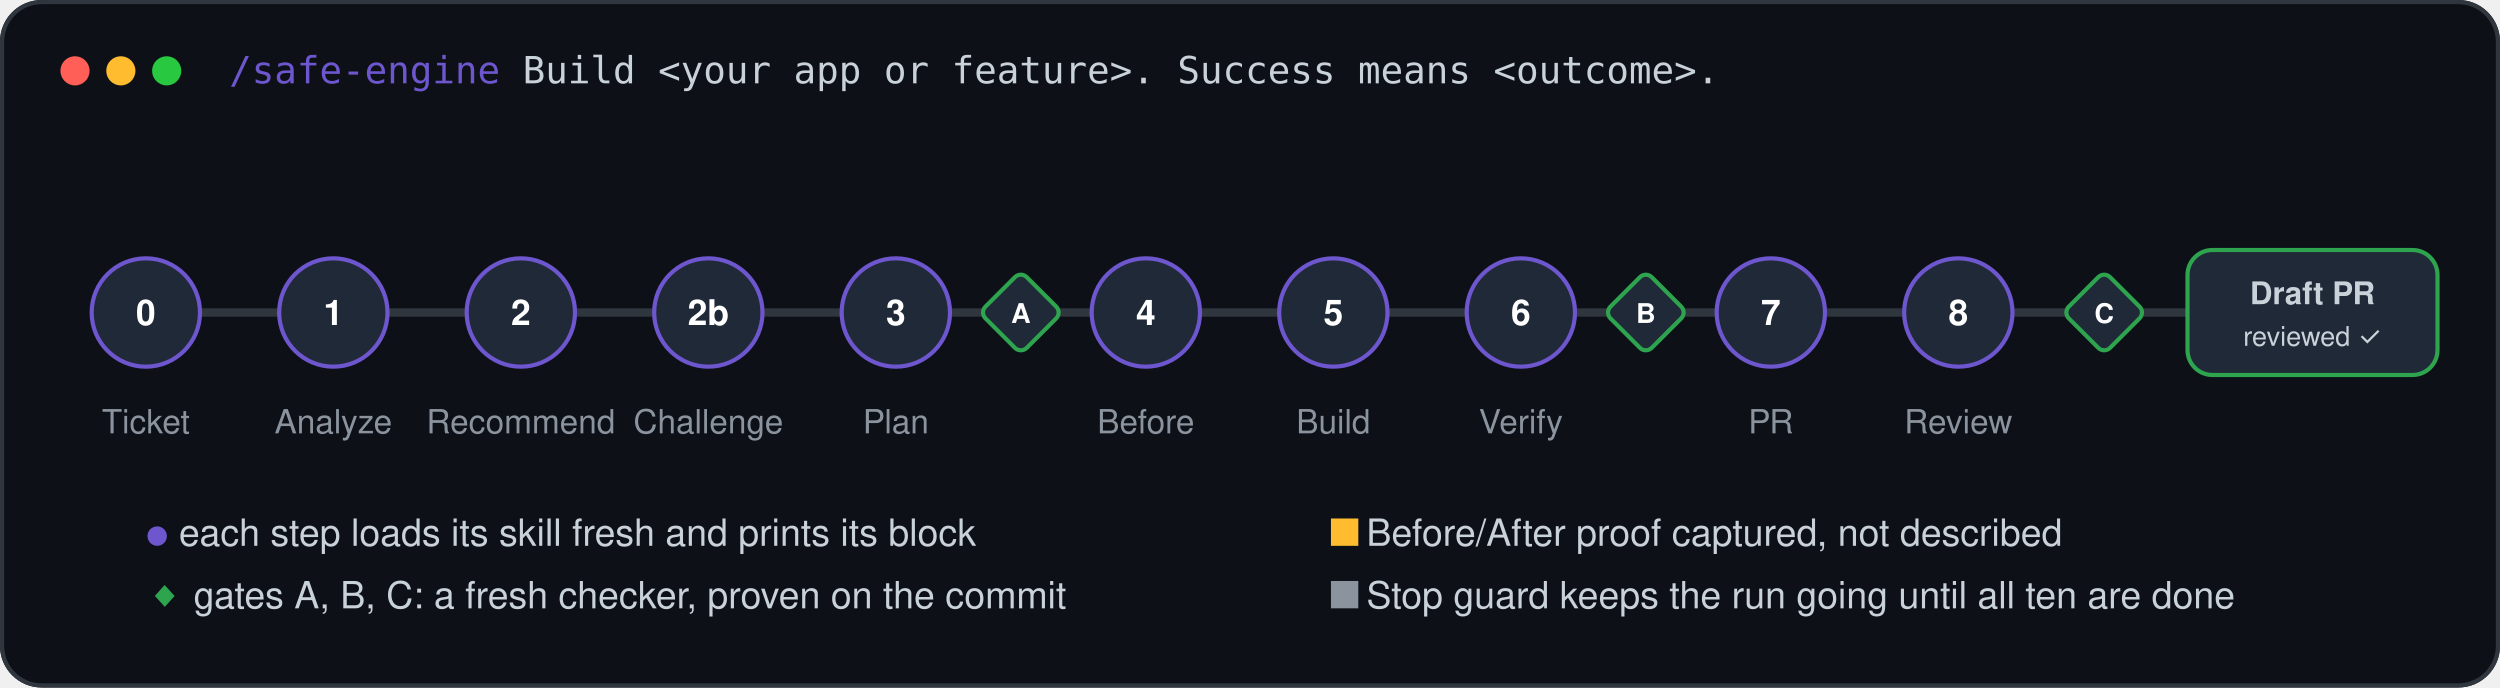
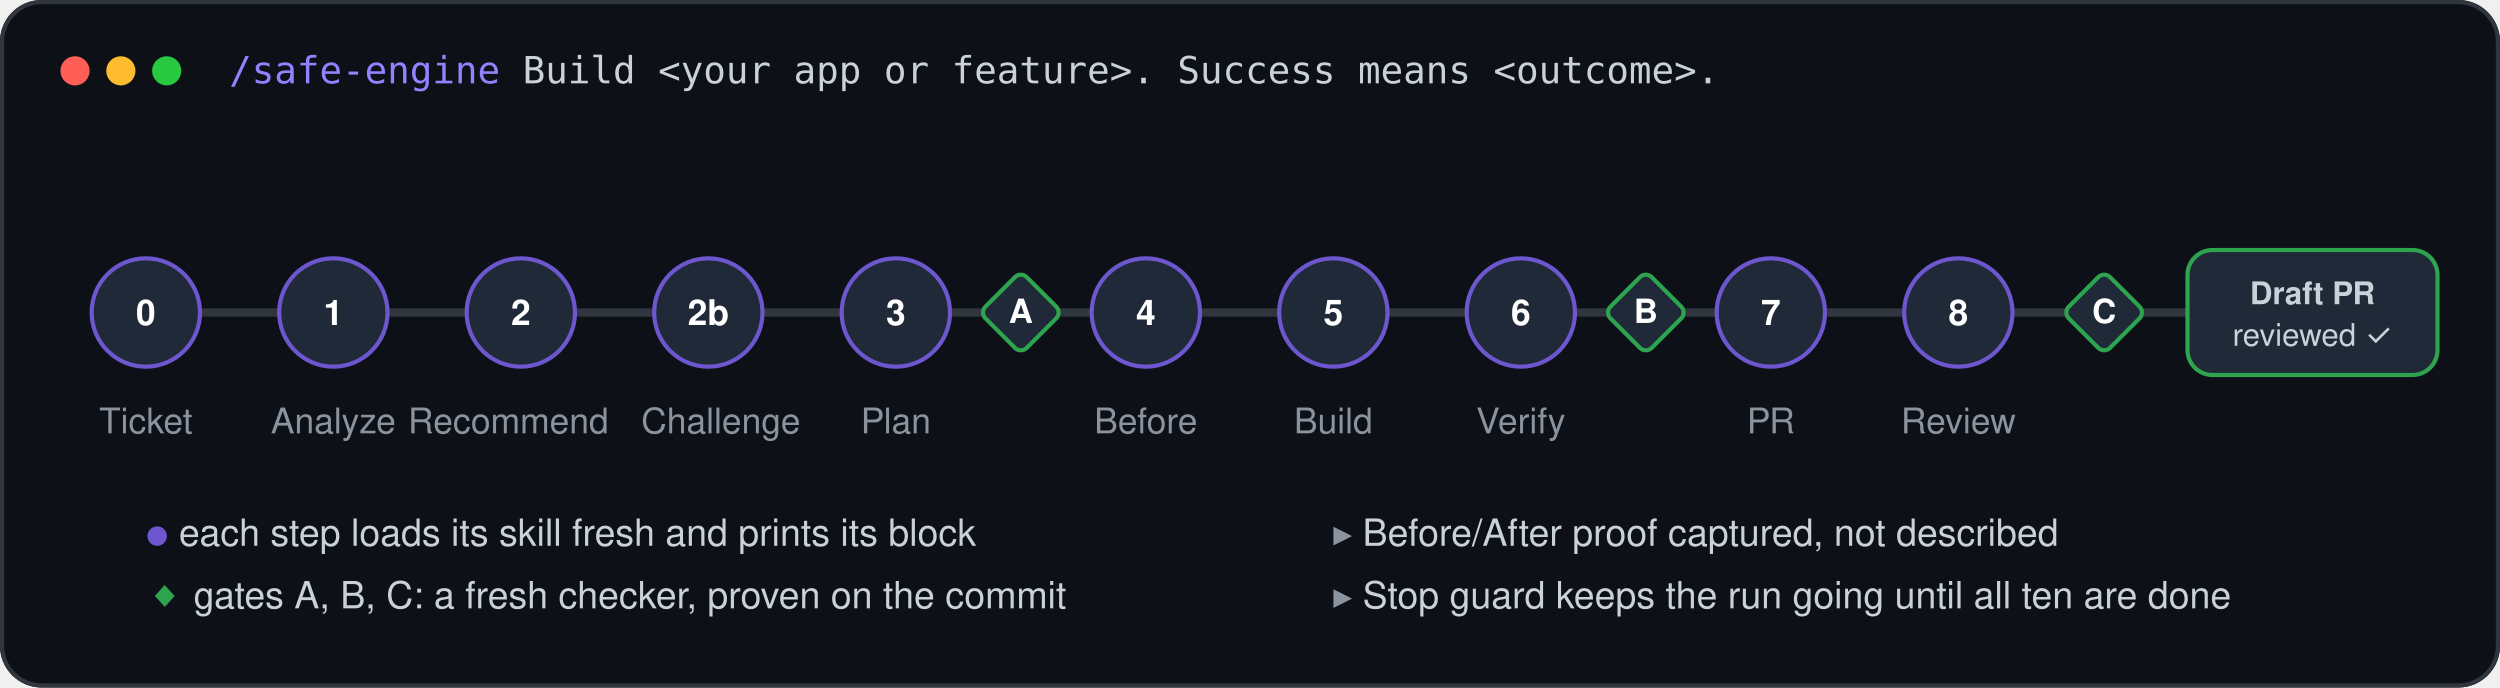
<svg xmlns="http://www.w3.org/2000/svg" viewBox="0 0 1200 330" width="1200" height="330" role="img" aria-labelledby="t d">
  <style>
text{font-family:-apple-system,"Segoe UI",Helvetica,Arial,sans-serif;fill:#c9d1d9}
.mono{font-family:ui-monospace,SFMono-Regular,Menlo,Consolas,monospace}
.n{font-size:17px;font-weight:700;fill:#fff;text-anchor:middle}
- .l{font-size:16px;text-anchor:middle;fill:#8b949e}
- .g{font-size:13px;font-weight:700;fill:#fff;text-anchor:middle}
+ .l{font-size:17px;text-anchor:middle;fill:#8b949e}
+ .g{font-size:16px;font-weight:700;fill:#fff;text-anchor:middle}
.st{fill:#1f2937;stroke:#6E56CF;stroke-width:2;animation:lit 8s infinite both}
.gt{fill:#1f2937;stroke:#2EA44F;stroke-width:2;animation:pass 8s infinite both}
.pr{fill:#1f2937;stroke:#2EA44F;stroke-width:2;animation:pass 8s infinite both;animation-delay:5.4s}
.track{stroke:#30363d;stroke-width:4}
.flow{stroke:#6E56CF;stroke-width:4;stroke-dasharray:1000;stroke-dashoffset:1000;animation:run 8s linear infinite}
@keyframes lit{0%,4%{fill:#1f2937}8%,88%{fill:#6E56CF}100%{fill:#1f2937}}
@keyframes pass{0%,4%{fill:#1f2937}8%,88%{fill:#2EA44F}100%{fill:#1f2937}}
@keyframes run{0%{stroke-dashoffset:1000}70%,90%{stroke-dashoffset:0}100%{stroke-dashoffset:1000}}
@media (prefers-reduced-motion:reduce){.st,.gt,.pr,.flow{animation:none}.st{fill:#6E56CF}.gt,.pr{fill:#2EA44F}.flow{stroke-dashoffset:0}}
</style>
  <rect width="1200" height="330" rx="20" fill="#0d1117" />
  <rect x="1" y="1" width="1198" height="328" rx="19" fill="none" stroke="#30363d" stroke-width="2" />
  <circle cx="36" cy="34" r="7" fill="#ff5f57" />
  <circle cx="58" cy="34" r="7" fill="#febc2e" />
  <circle cx="80" cy="34" r="7" fill="#28c840" />
  <text x="110" y="40" class="mono" font-size="18">
-     <tspan fill="#6E56CF">/safe-engine</tspan> Build &lt;your app or feature&gt;. Success means &lt;outcome&gt;.</text>
+     <tspan fill="#9580ff">/safe-engine</tspan> Build &lt;your app or feature&gt;. Success means &lt;outcome&gt;.</text>
  <line x1="70" y1="150" x2="1070" y2="150" class="track" />
  <line x1="70" y1="150" x2="1070" y2="150" class="flow" />
  <g>
    <circle cx="70" cy="150" r="26" class="st" style="animation-delay:0s" />
    <text x="70" y="156" class="n">0</text>
    <text x="70" y="208" class="l">Ticket</text>
    <circle cx="160" cy="150" r="26" class="st" style="animation-delay:.45s" />
    <text x="160" y="156" class="n">1</text>
    <text x="160" y="208" class="l">Analyze</text>
    <circle cx="250" cy="150" r="26" class="st" style="animation-delay:.9s" />
    <text x="250" y="156" class="n">2</text>
-     <text x="250" y="208" class="l">Recommend</text>
+     <text x="244" y="208" class="l">Recommend</text>
    <circle cx="340" cy="150" r="26" class="st" style="animation-delay:1.35s" />
    <text x="340" y="156" class="n">2b</text>
-     <text x="340" y="208" class="l">Challenge</text>
+     <text x="346" y="208" class="l">Challenge</text>
    <circle cx="430" cy="150" r="26" class="st" style="animation-delay:1.8s" />
    <text x="430" y="156" class="n">3</text>
    <text x="430" y="208" class="l">Plan</text>
    <rect x="476" y="136" width="28" height="28" rx="4" transform="rotate(45 490 150)" class="gt" style="animation-delay:2.25s" />
    <text x="490" y="155" class="g">A</text>
    <circle cx="550" cy="150" r="26" class="st" style="animation-delay:2.7s" />
    <text x="550" y="156" class="n">4</text>
    <text x="550" y="208" class="l">Before</text>
    <circle cx="640" cy="150" r="26" class="st" style="animation-delay:3.15s" />
    <text x="640" y="156" class="n">5</text>
    <text x="640" y="208" class="l">Build</text>
    <circle cx="730" cy="150" r="26" class="st" style="animation-delay:3.6s" />
    <text x="730" y="156" class="n">6</text>
    <text x="730" y="208" class="l">Verify</text>
    <rect x="776" y="136" width="28" height="28" rx="4" transform="rotate(45 790 150)" class="gt" style="animation-delay:4.05s" />
    <text x="790" y="155" class="g">B</text>
    <circle cx="850" cy="150" r="26" class="st" style="animation-delay:4.5s" />
    <text x="850" y="156" class="n">7</text>
    <text x="850" y="208" class="l">PR</text>
    <circle cx="940" cy="150" r="26" class="st" style="animation-delay:4.95s" />
    <text x="940" y="156" class="n">8</text>
    <text x="940" y="208" class="l">Review</text>
    <rect x="996" y="136" width="28" height="28" rx="4" transform="rotate(45 1010 150)" class="gt" style="animation-delay:5.2s" />
    <text x="1010" y="155" class="g">C</text>
    <rect x="1050" y="120" width="120" height="60" rx="12" class="pr" />
    <text x="1110" y="146" text-anchor="middle" font-size="15" font-weight="700" fill="#fff">Draft PR</text>
-     <text x="1110" y="166" text-anchor="middle" font-size="13" fill="#fff">reviewed ✓</text>
+     <text x="1110" y="166" text-anchor="middle" font-size="15" fill="#fff">reviewed ✓</text>
  </g>
  <text x="70" y="262" font-size="18">
    <tspan fill="#6E56CF">●</tspan> each step loads its skill fresh and prints its block</text>
  <text x="70" y="292" font-size="18">
    <tspan fill="#2EA44F">◆</tspan> gates A, B, C: a fresh checker, proven on the commit</text>
  <text x="640" y="262" font-size="18">
-     <tspan fill="#febc2e">■</tspan> Before/After proof captured, not described</text>
+     <tspan fill="#8b949e">▸</tspan> Before/After proof captured, not described</text>
  <text x="640" y="292" font-size="18">
-     <tspan fill="#8b949e">■</tspan> Stop guard keeps the run going until all ten are done</text>
+     <tspan fill="#8b949e">▸</tspan> Stop guard keeps the run going until all ten are done</text>
</svg>
